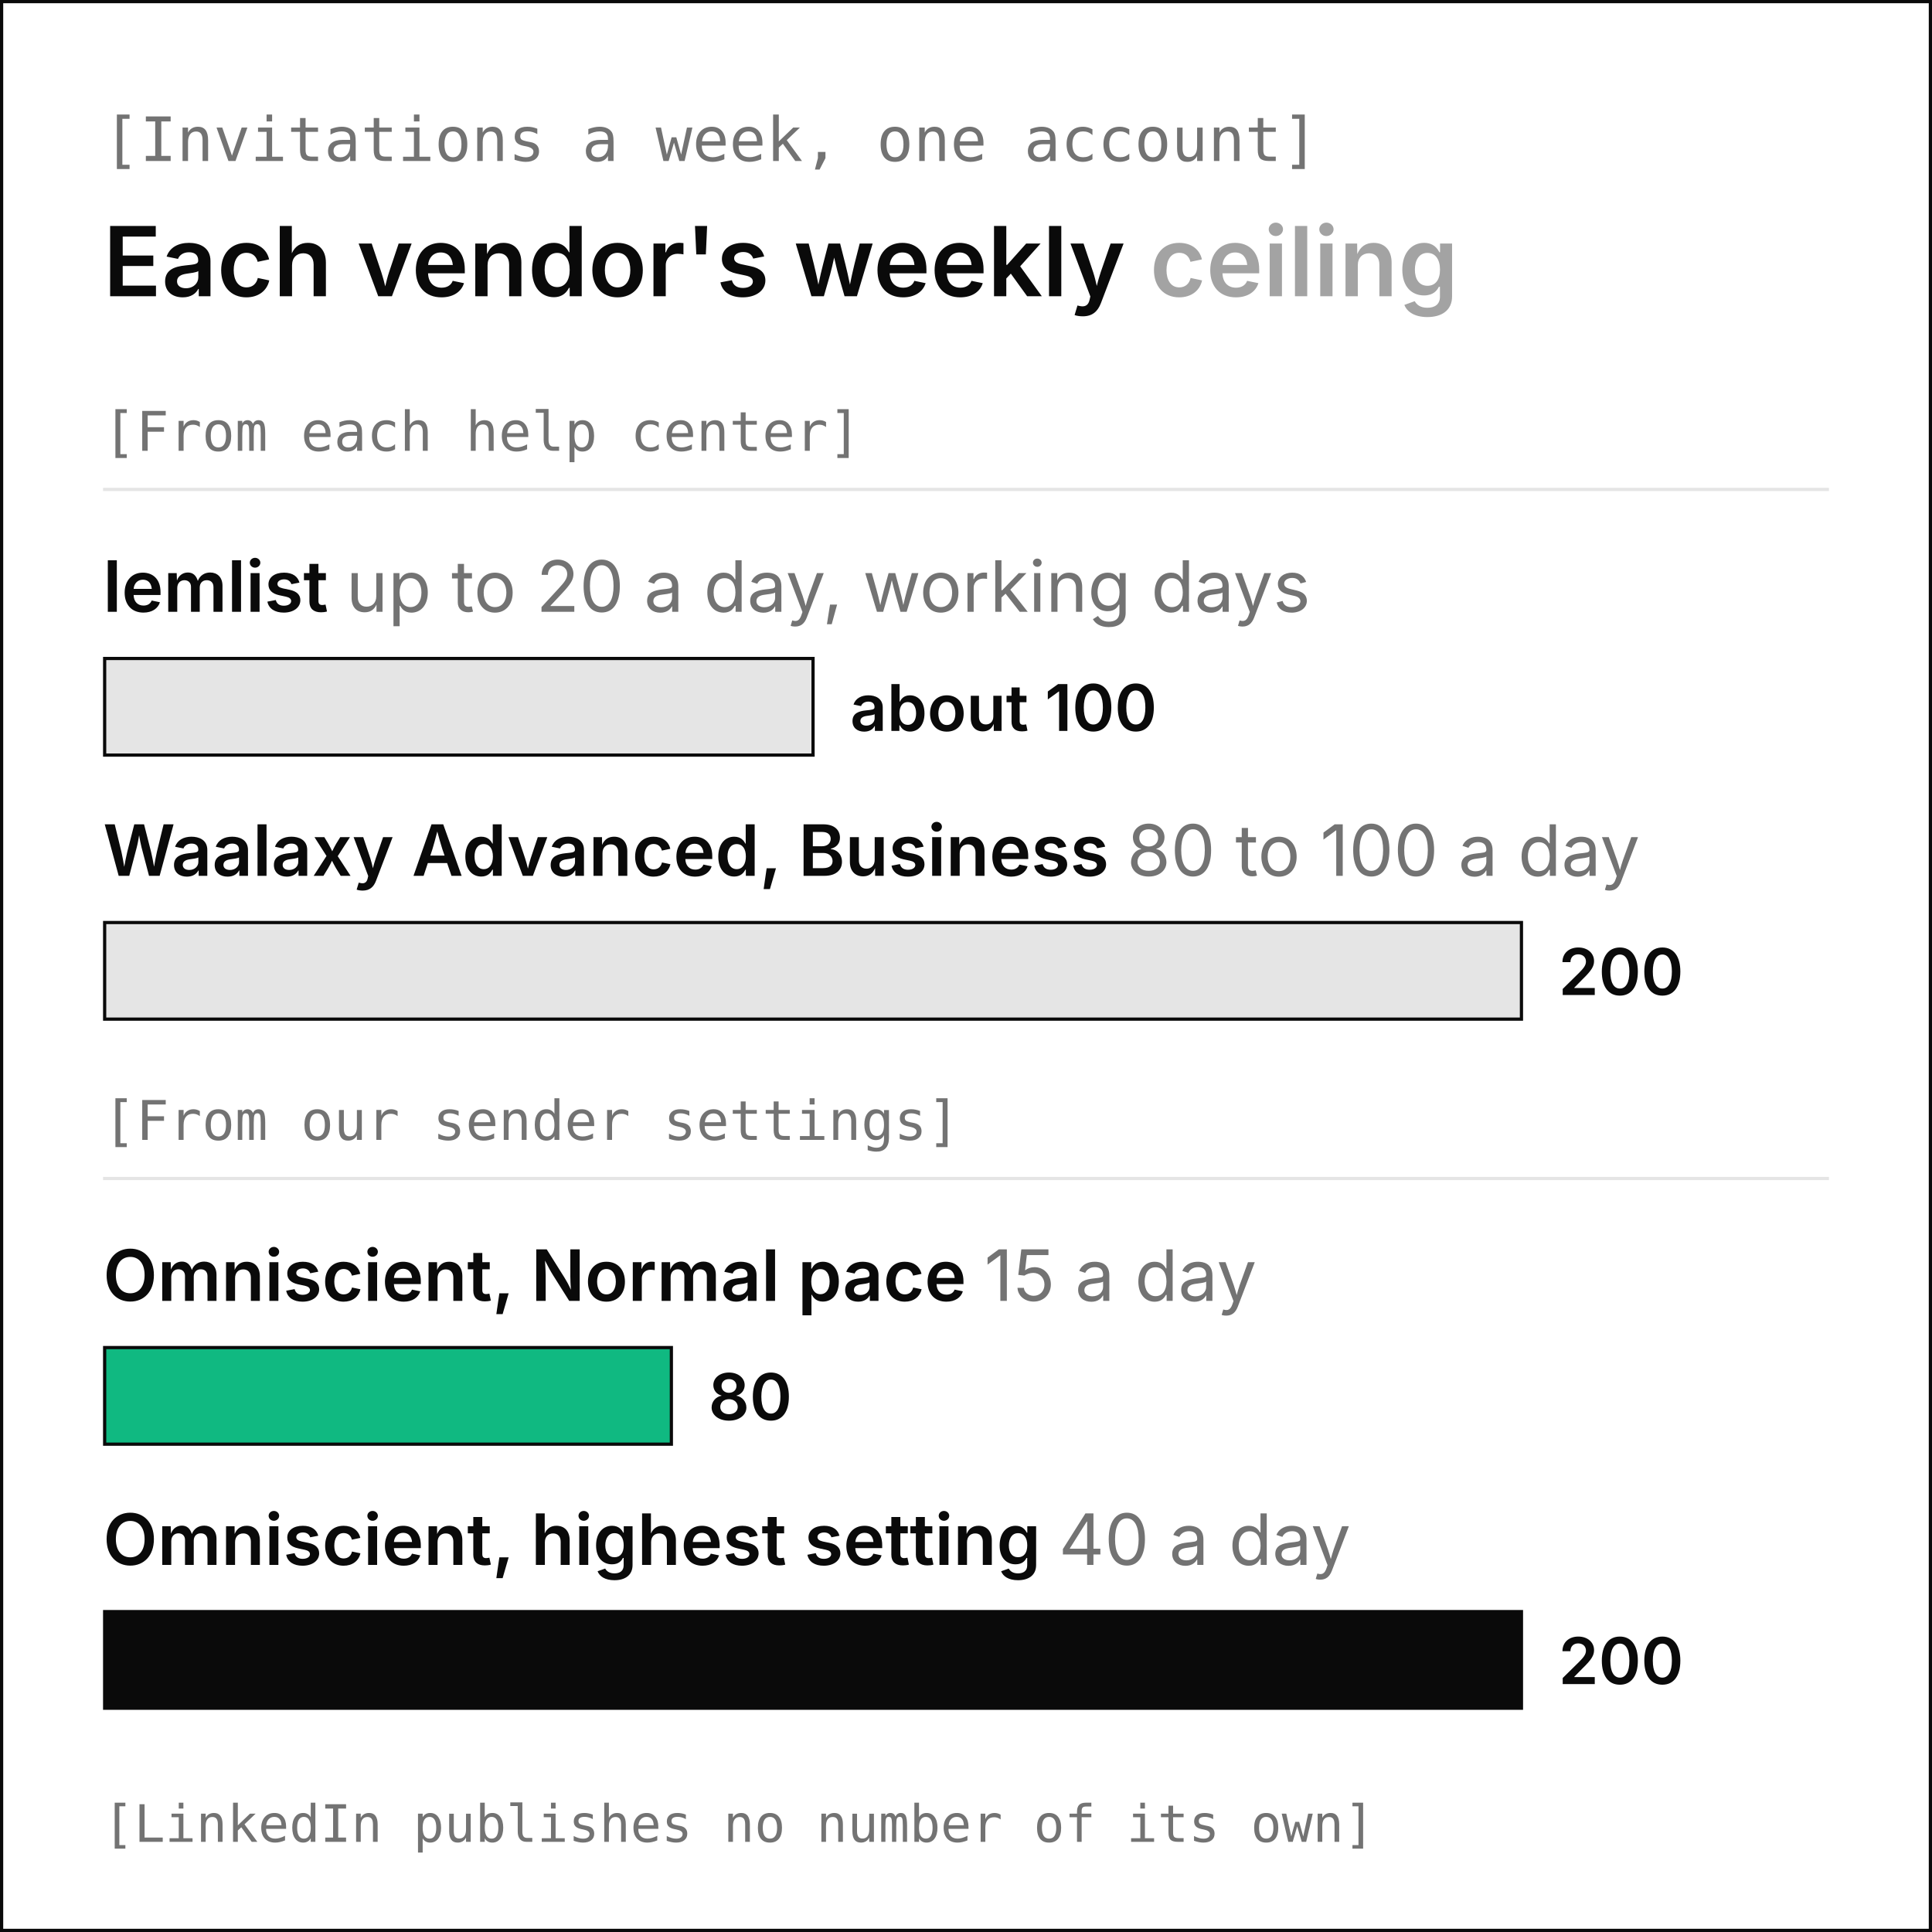
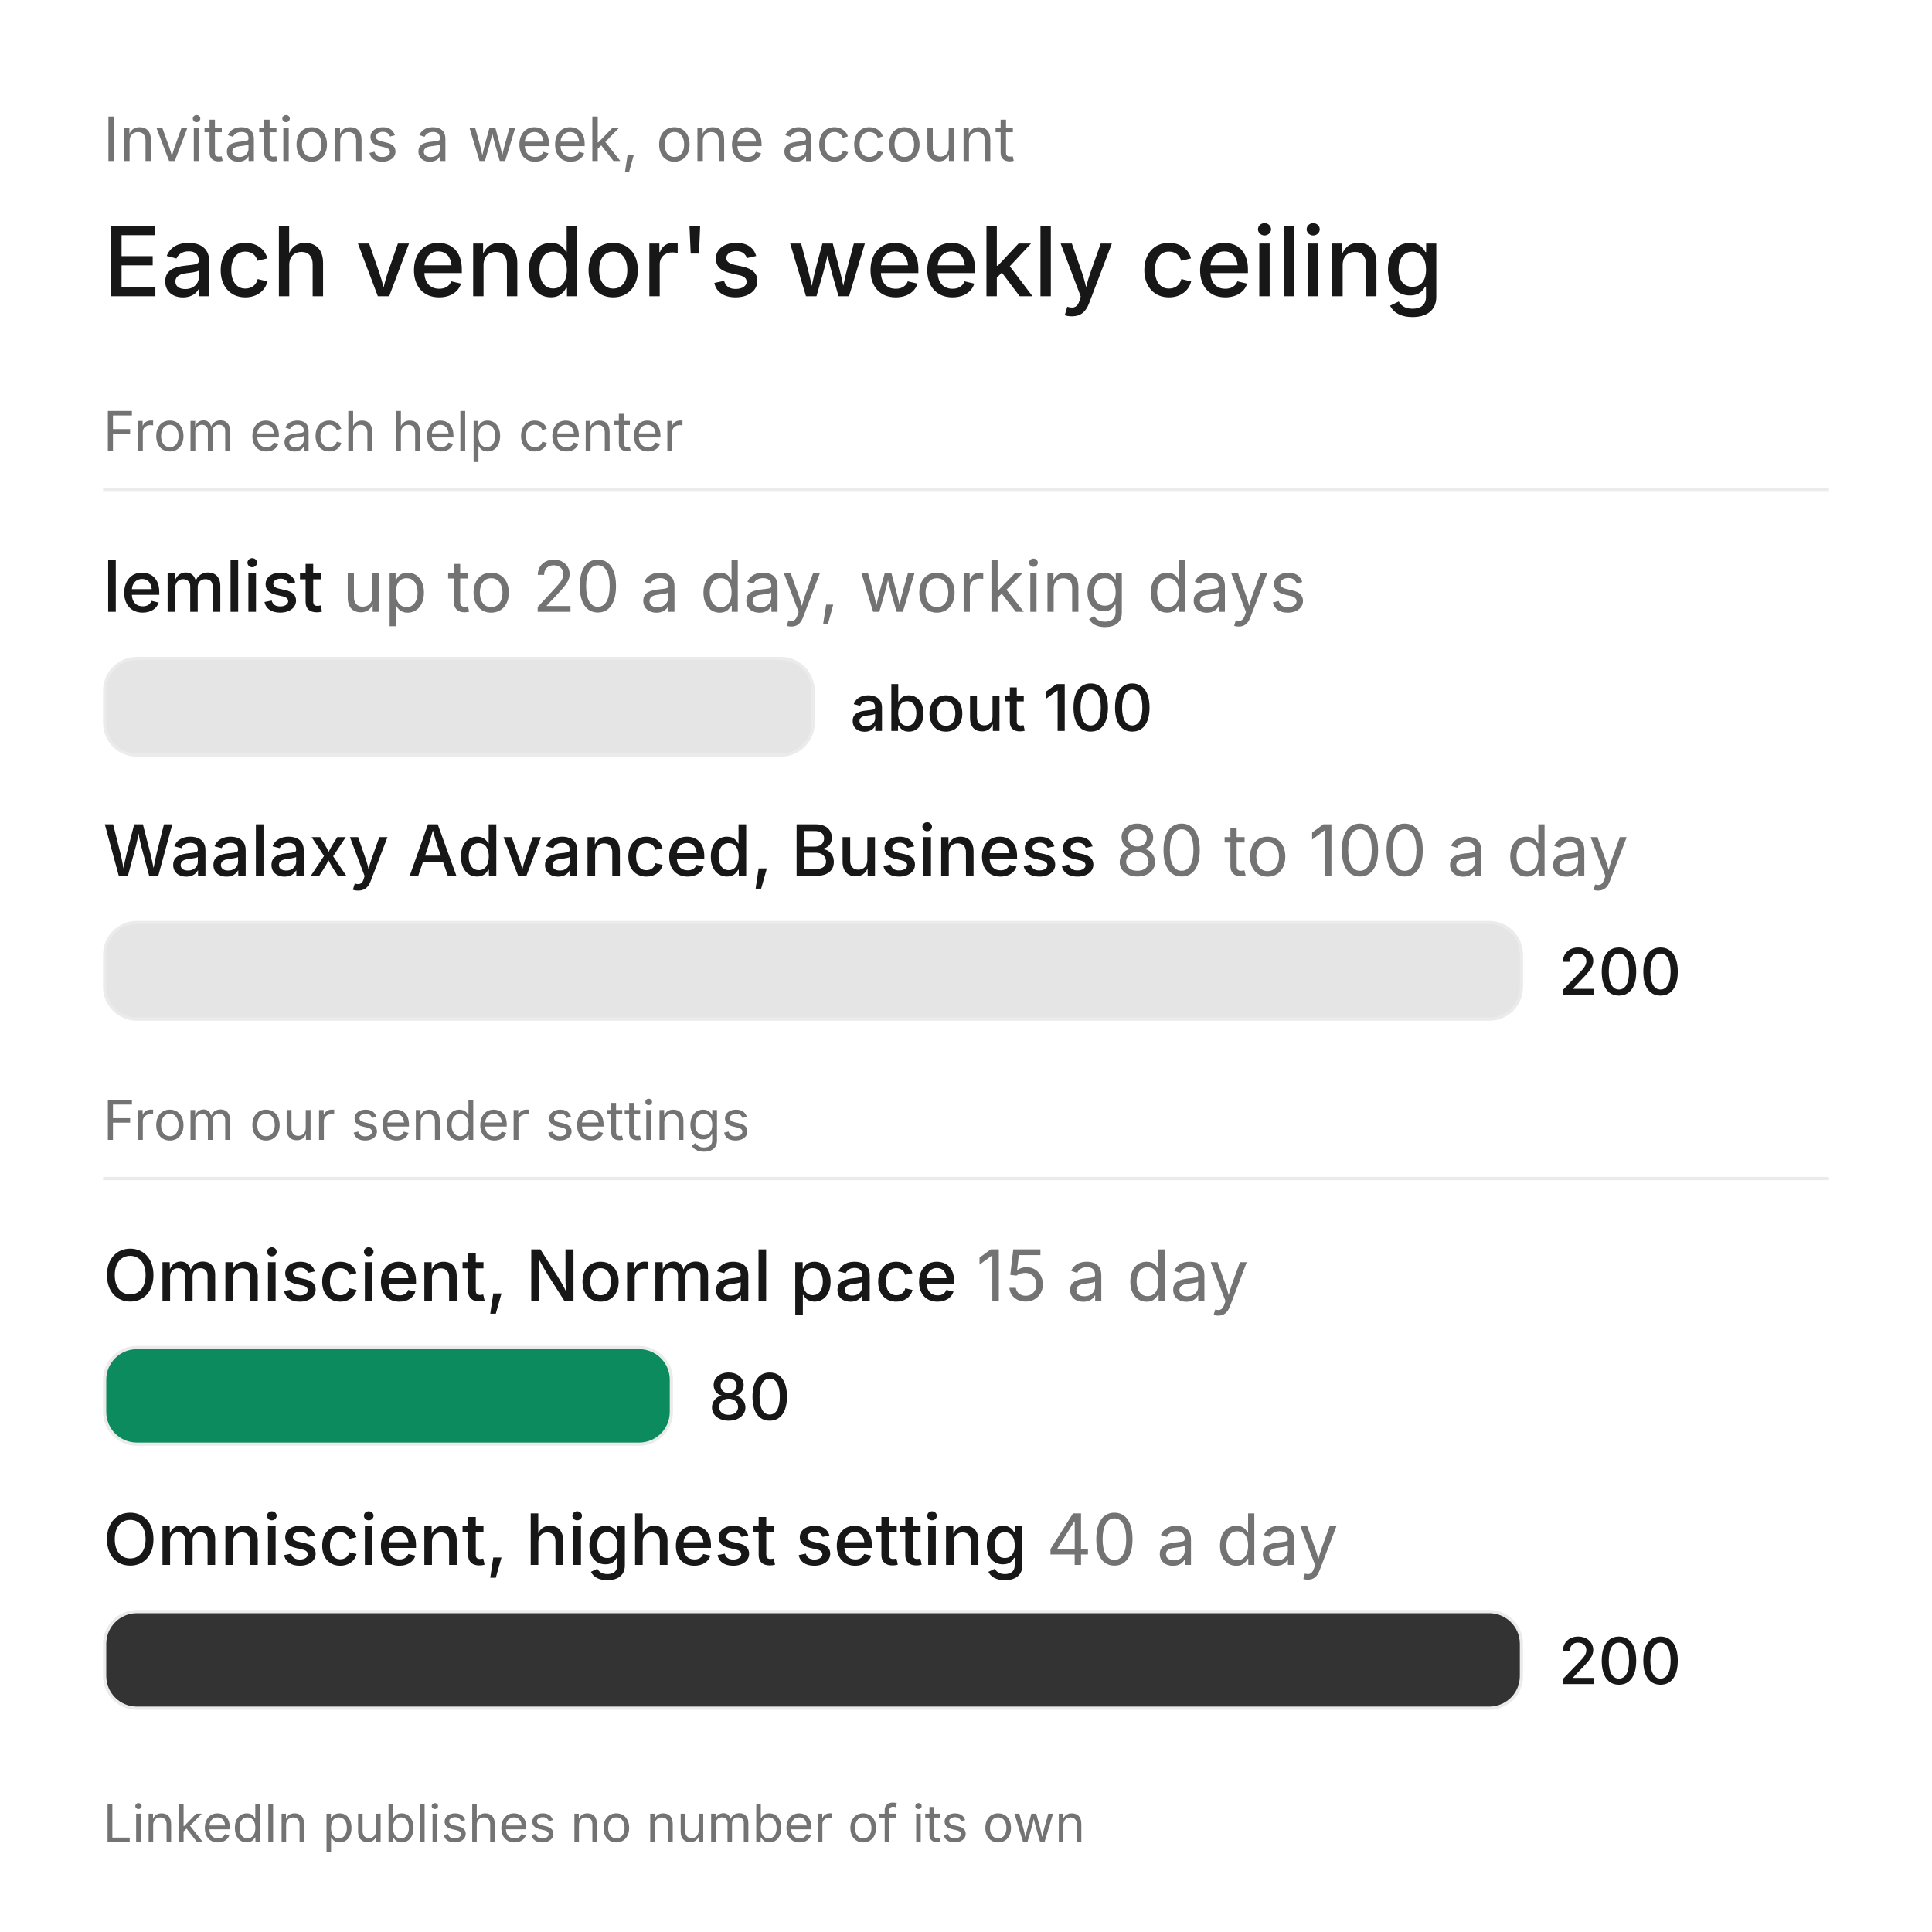
<svg xmlns="http://www.w3.org/2000/svg" viewBox="0 0 600 600" width="600" height="600" role="img" aria-labelledby="t d" font-family="Inter, system-ui, sans-serif">
  <rect width="600" height="600" fill="#ffffff" />
-   <rect x="0.5" y="0.5" width="599" height="599" fill="none" stroke="#0a0a0a" />
-   <text x="32" y="50" font-family="Geist Mono, ui-monospace, monospace" font-size="19" fill="#737373">[Invitations a week, one account]</text>
-   <text x="32" y="92" font-size="30" font-weight="600" fill="#0a0a0a">Each vendor's weekly <tspan fill="#a3a3a3">ceiling</tspan>
+   <text x="32" y="50" font-family="Inter, system-ui, sans-serif" font-size="19" fill="#737373">Invitations a week, one account</text>
+   <text x="32" y="92" font-size="30" font-weight="500" fill="#171717">Each vendor's weekly <tspan fill="#171717">ceiling</tspan>
  </text>
-   <text x="32" y="140" font-family="Geist Mono, ui-monospace, monospace" font-size="17" fill="#737373">[From each help center]</text>
-   <line x1="32" y1="152" x2="568" y2="152" stroke="#e5e5e5" />
-   <text x="32" y="190" font-size="22" font-weight="600" fill="#0a0a0a">lemlist <tspan font-weight="400" fill="#737373">up to 20 a day, working days</tspan>
+   <text x="32" y="140" font-family="Inter, system-ui, sans-serif" font-size="17" fill="#737373">From each help center</text>
+   <line x1="32" y1="152" x2="568" y2="152" stroke="#ebebeb" />
+   <text x="32" y="190" font-size="22" font-weight="500" fill="#171717">lemlist <tspan font-weight="400" fill="#737373">up to 20 a day, working days</tspan>
  </text>
-   <rect x="32.5" y="204.5" width="220" height="30" fill="#e5e5e5" stroke="#0a0a0a" />
-   <text x="264" y="227" font-size="20" font-weight="600" fill="#0a0a0a">about 100</text>
-   <text x="32" y="272" font-size="22" font-weight="600" fill="#0a0a0a">Waalaxy Advanced, Business <tspan font-weight="400" fill="#737373">80 to 100 a day</tspan>
+   <rect x="32.5" y="204.5" width="220" height="30" fill="#e5e5e5" stroke="#ebebeb" rx="10" />
+   <text x="264" y="227" font-size="20" font-weight="500" fill="#171717">about 100</text>
+   <text x="32" y="272" font-size="22" font-weight="500" fill="#171717">Waalaxy Advanced, Business <tspan font-weight="400" fill="#737373">80 to 100 a day</tspan>
  </text>
-   <rect x="32.5" y="286.5" width="440" height="30" fill="#e5e5e5" stroke="#0a0a0a" />
-   <text x="484" y="309" font-size="20" font-weight="600" fill="#0a0a0a">200</text>
-   <text x="32" y="354" font-family="Geist Mono, ui-monospace, monospace" font-size="17" fill="#737373">[From our sender settings]</text>
-   <line x1="32" y1="366" x2="568" y2="366" stroke="#e5e5e5" />
-   <text x="32" y="404" font-size="22" font-weight="600" fill="#0a0a0a">Omniscient, Normal pace <tspan font-weight="400" fill="#737373">15 a day</tspan>
+   <rect x="32.5" y="286.5" width="440" height="30" fill="#e5e5e5" stroke="#ebebeb" rx="10" />
+   <text x="484" y="309" font-size="20" font-weight="500" fill="#171717">200</text>
+   <text x="32" y="354" font-family="Inter, system-ui, sans-serif" font-size="17" fill="#737373">From our sender settings</text>
+   <line x1="32" y1="366" x2="568" y2="366" stroke="#ebebeb" />
+   <text x="32" y="404" font-size="22" font-weight="500" fill="#171717">Omniscient, Normal pace <tspan font-weight="400" fill="#737373">15 a day</tspan>
  </text>
-   <rect x="32.5" y="418.5" width="176" height="30" fill="#10b981" stroke="#0a0a0a" />
-   <text x="220" y="441" font-size="20" font-weight="600" fill="#0a0a0a">80</text>
-   <text x="32" y="486" font-size="22" font-weight="600" fill="#0a0a0a">Omniscient, highest setting <tspan font-weight="400" fill="#737373">40 a day</tspan>
+   <rect x="32.5" y="418.5" width="176" height="30" fill="#0c8c5e" stroke="#ebebeb" rx="10" />
+   <text x="220" y="441" font-size="20" font-weight="500" fill="#171717">80</text>
+   <text x="32" y="486" font-size="22" font-weight="500" fill="#171717">Omniscient, highest setting <tspan font-weight="400" fill="#737373">40 a day</tspan>
  </text>
-   <rect x="32.5" y="500.5" width="440" height="30" fill="#0a0a0a" stroke="#0a0a0a" />
-   <text x="484" y="523" font-size="20" font-weight="600" fill="#0a0a0a">200</text>
-   <text x="32" y="572" font-family="Geist Mono, ui-monospace, monospace" font-size="16" fill="#737373">[LinkedIn publishes no number of its own]</text>
+   <rect x="32.5" y="500.5" width="440" height="30" fill="#333333" stroke="#ebebeb" rx="10" />
+   <text x="484" y="523" font-size="20" font-weight="500" fill="#171717">200</text>
+   <text x="32" y="572" font-family="Inter, system-ui, sans-serif" font-size="16" fill="#737373">LinkedIn publishes no number of its own</text>
</svg>
